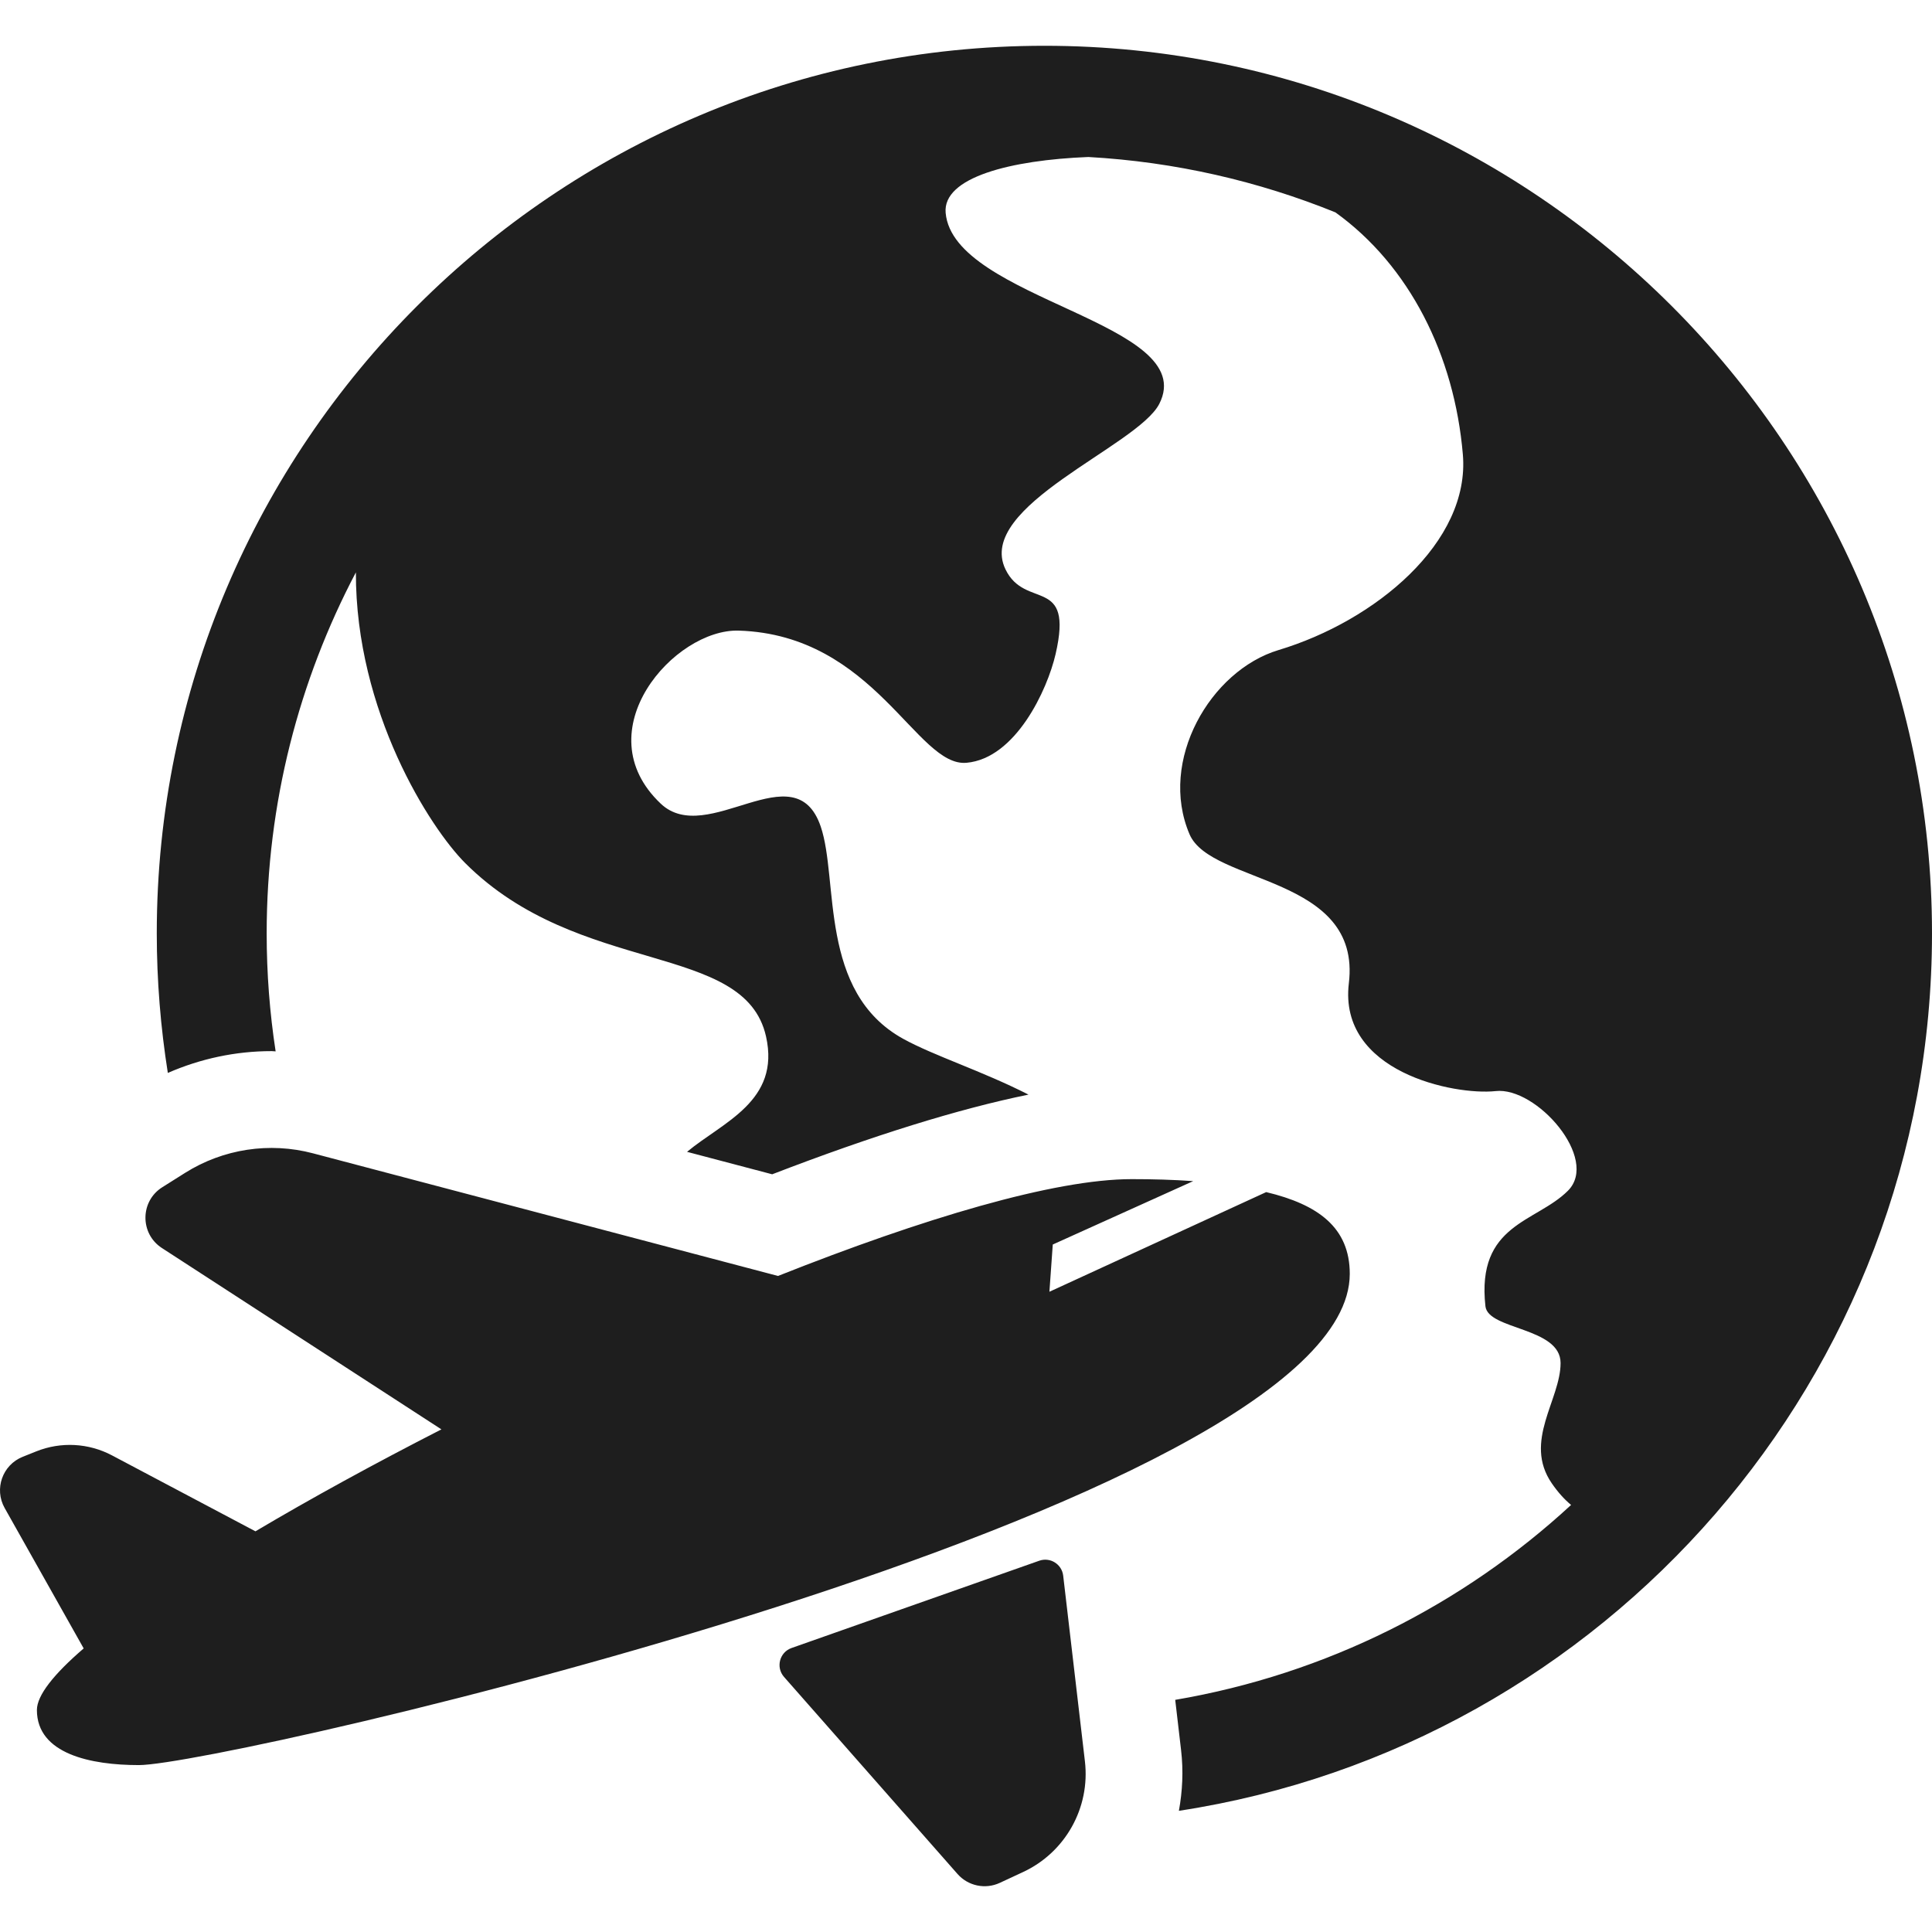
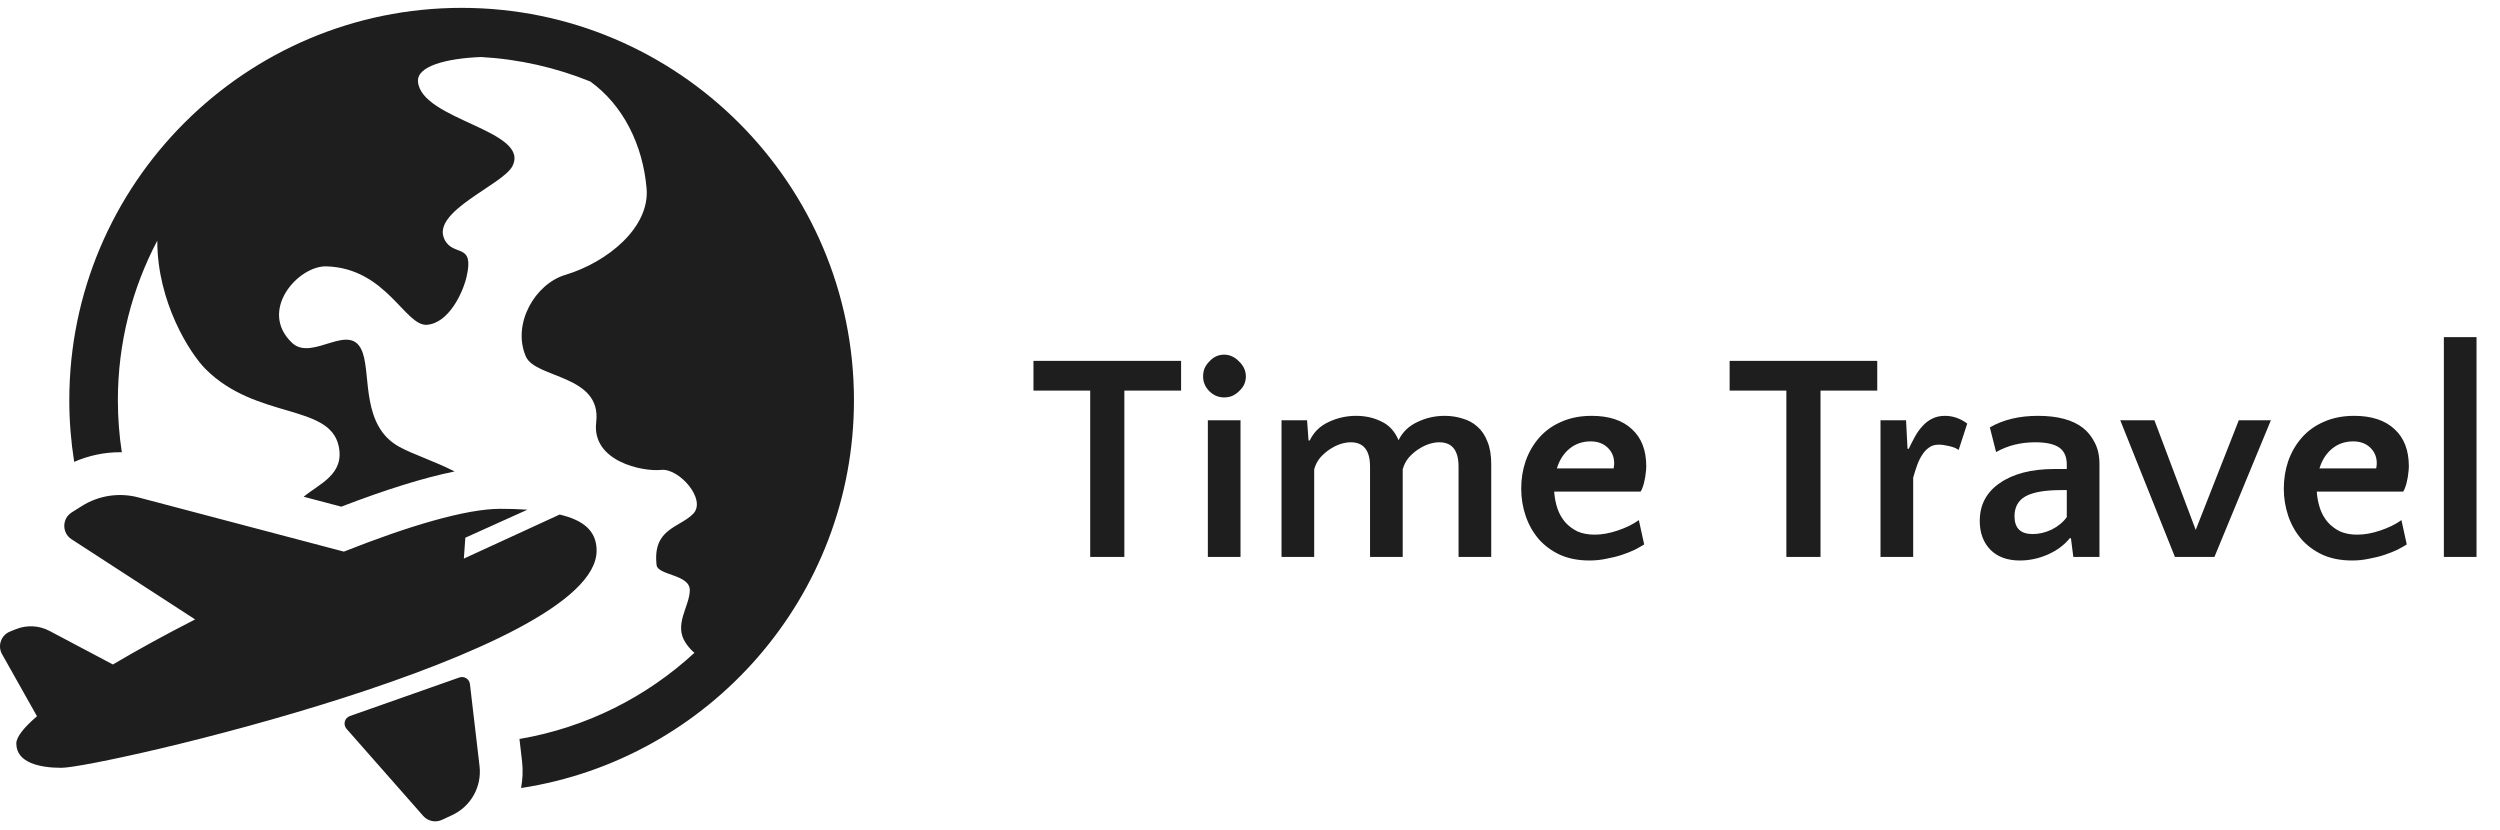
- <svg xmlns="http://www.w3.org/2000/svg" width="69" height="69" viewBox="0 0 69 69" fill="none">
-   <path d="M69 33.336C69 49.182 57.312 62.35 42.103 64.672C42.232 63.968 42.268 63.24 42.181 62.502C42.181 62.502 42.091 61.725 41.972 60.709C47.371 59.789 52.246 57.312 56.11 53.748C55.878 53.556 55.647 53.305 55.419 52.973C54.393 51.476 55.735 49.99 55.735 48.681C55.735 47.396 53.145 47.502 53.051 46.651C52.724 43.705 54.859 43.665 55.997 42.527C57.135 41.389 54.872 38.801 53.41 38.968C51.938 39.125 47.795 38.288 48.173 35.118C48.635 31.257 43.255 31.598 42.484 29.796C41.361 27.169 43.228 23.948 45.663 23.216C49.112 22.179 52.51 19.365 52.245 16.233C51.944 12.685 50.338 9.486 47.694 7.585C44.942 6.47 41.974 5.781 38.869 5.607C36.098 5.717 33.662 6.332 33.773 7.601C34.046 10.71 42.886 11.517 41.403 14.424C40.629 15.938 34.825 18.077 35.909 20.331C36.614 21.798 38.349 20.541 37.701 23.356C37.403 24.651 36.268 27.085 34.521 27.242C32.735 27.409 31.248 22.677 26.387 22.522C24.088 22.448 20.851 26.108 23.6 28.704C25.265 30.276 28.389 26.814 29.311 29.518C29.96 31.424 29.223 35.427 32.256 37.1C33.361 37.709 35.056 38.241 36.732 39.093C34.244 39.601 31.187 40.549 27.578 41.939L24.537 41.137C25.81 40.077 27.878 39.331 27.358 37.015C26.593 33.613 20.686 34.896 16.613 30.823C15.364 29.574 12.699 25.426 12.71 20.442C10.68 24.298 9.524 28.683 9.524 33.336C9.524 34.768 9.633 36.175 9.844 37.549C9.796 37.548 9.748 37.54 9.7 37.54C8.418 37.54 7.16 37.809 5.994 38.319C5.737 36.695 5.599 35.031 5.599 33.336C5.599 15.856 19.82 1.635 37.3 1.635C54.779 1.635 69 15.856 69 33.336ZM45.221 42.575L37.479 46.134L37.599 44.447L42.614 42.183C41.899 42.132 41.158 42.112 40.418 42.112C37.647 42.112 32.965 43.515 27.786 45.57L11.178 41.19C9.626 40.78 7.974 41.032 6.614 41.886L5.798 42.4C5 42.9 4.992 44.059 5.782 44.572L15.765 51.049C13.38 52.269 11.118 53.507 9.123 54.69L4 51.978C3.163 51.535 2.174 51.483 1.295 51.835L0.81 52.029C0.087 52.318 -0.216 53.178 0.166 53.857L2.988 58.871L2.99 58.871C1.925 59.787 1.318 60.547 1.318 61.072C1.318 62.646 3.254 63.039 4.961 63.039C8.005 63.039 48.206 53.834 48.206 45.495C48.206 43.844 47.077 43.018 45.221 42.575ZM28.271 58.857L37.117 55.74C37.507 55.603 37.923 55.863 37.971 56.273L38.747 62.904C38.941 64.561 38.049 66.156 36.537 66.859L35.707 67.245C35.189 67.486 34.574 67.356 34.197 66.928L28.001 59.89C27.7 59.547 27.84 59.008 28.271 58.857Z" fill="#1E1E1E" />
+ <svg xmlns="http://www.w3.org/2000/svg" width="202" height="67" viewBox="0 0 202 67" fill="none">
+   <path d="M69 32.336C69 48.182 57.312 61.35 42.103 63.672C42.232 62.968 42.268 62.24 42.181 61.502C42.181 61.502 42.091 60.725 41.972 59.709C47.371 58.789 52.246 56.312 56.11 52.748C55.878 52.556 55.647 52.305 55.419 51.973C54.393 50.476 55.735 48.99 55.735 47.681C55.735 46.396 53.146 46.502 53.051 45.651C52.724 42.705 54.859 42.665 55.997 41.527C57.135 40.389 54.872 37.801 53.41 37.968C51.938 38.125 47.795 37.288 48.173 34.118C48.635 30.257 43.255 30.598 42.484 28.796C41.361 26.169 43.228 22.948 45.663 22.216C49.112 21.179 52.51 18.365 52.245 15.233C51.944 11.685 50.338 8.486 47.694 6.585C44.942 5.47 41.974 4.781 38.869 4.607C36.098 4.717 33.662 5.332 33.773 6.601C34.046 9.71 42.886 10.517 41.403 13.424C40.629 14.938 34.825 17.077 35.909 19.331C36.614 20.798 38.349 19.541 37.701 22.356C37.403 23.651 36.268 26.085 34.521 26.242C32.735 26.409 31.248 21.677 26.387 21.522C24.088 21.448 20.851 25.108 23.6 27.704C25.265 29.276 28.389 25.814 29.311 28.518C29.96 30.424 29.223 34.427 32.256 36.1C33.361 36.709 35.056 37.241 36.732 38.093C34.244 38.601 31.187 39.549 27.578 40.939L24.537 40.137C25.81 39.077 27.878 38.331 27.358 36.015C26.593 32.613 20.686 33.896 16.613 29.823C15.364 28.574 12.699 24.426 12.71 19.442C10.68 23.298 9.524 27.683 9.524 32.336C9.524 33.768 9.633 35.175 9.844 36.549C9.796 36.548 9.748 36.54 9.7 36.54C8.418 36.54 7.16 36.809 5.994 37.319C5.737 35.695 5.599 34.031 5.599 32.336C5.599 14.856 19.82 0.635 37.3 0.635C54.779 0.635 69 14.856 69 32.336ZM45.221 41.575L37.479 45.134L37.599 43.447L42.614 41.183C41.899 41.132 41.158 41.112 40.418 41.112C37.647 41.112 32.965 42.515 27.786 44.571L11.178 40.19C9.626 39.78 7.974 40.032 6.614 40.886L5.798 41.4C5 41.9 4.992 43.059 5.782 43.572L15.765 50.049C13.38 51.269 11.118 52.507 9.123 53.69L4 50.978C3.163 50.535 2.174 50.483 1.295 50.835L0.81 51.029C0.087 51.318 -0.216 52.178 0.166 52.857L2.988 57.871L2.99 57.871C1.925 58.787 1.318 59.547 1.318 60.072C1.318 61.646 3.254 62.039 4.961 62.039C8.005 62.039 48.206 52.834 48.206 44.495C48.206 42.844 47.077 42.018 45.221 41.575ZM28.271 57.857L37.117 54.74C37.507 54.603 37.923 54.863 37.971 55.273L38.747 61.904C38.941 63.561 38.049 65.156 36.537 65.859L35.707 66.245C35.189 66.486 34.574 66.356 34.197 65.928L28.001 58.89C27.7 58.547 27.84 58.008 28.271 57.857Z" fill="#1E1E1E" />
+   <path d="M95.432 31.56H90.848V45H88.088V31.56H83.504V29.16H95.432V31.56ZM100.234 45H97.594V33.96H100.234V45ZM97.21 30.408C97.21 30.184 97.249 29.968 97.329 29.76C97.425 29.552 97.553 29.368 97.713 29.208C97.874 29.032 98.049 28.896 98.242 28.8C98.45 28.704 98.674 28.656 98.913 28.656C99.138 28.656 99.353 28.704 99.561 28.8C99.769 28.896 99.954 29.032 100.114 29.208C100.29 29.368 100.426 29.552 100.522 29.76C100.618 29.968 100.666 30.184 100.666 30.408C100.666 30.648 100.618 30.872 100.522 31.08C100.426 31.272 100.29 31.448 100.114 31.608C99.954 31.768 99.769 31.896 99.561 31.992C99.353 32.072 99.138 32.112 98.913 32.112C98.45 32.112 98.049 31.944 97.713 31.608C97.377 31.272 97.21 30.872 97.21 30.408ZM110.699 45V37.704C110.699 36.392 110.179 35.736 109.139 35.736C108.883 35.736 108.603 35.784 108.299 35.88C108.011 35.976 107.723 36.12 107.435 36.312C107.163 36.488 106.907 36.712 106.667 36.984C106.443 37.256 106.283 37.568 106.187 37.92V45H103.547V33.96H105.611L105.731 35.592H105.827C106.147 34.92 106.651 34.424 107.339 34.104C108.043 33.768 108.787 33.6 109.571 33.6C110.323 33.6 111.003 33.752 111.611 34.056C112.235 34.344 112.699 34.848 113.003 35.568C113.323 34.912 113.827 34.424 114.515 34.104C115.203 33.768 115.939 33.6 116.723 33.6C117.235 33.6 117.715 33.672 118.163 33.816C118.627 33.944 119.027 34.16 119.363 34.464C119.715 34.768 119.987 35.168 120.179 35.664C120.387 36.16 120.491 36.768 120.491 37.488V45H117.851V37.704C117.851 36.392 117.331 35.736 116.291 35.736C116.035 35.736 115.755 35.784 115.451 35.88C115.163 35.976 114.875 36.12 114.587 36.312C114.315 36.488 114.059 36.712 113.819 36.984C113.595 37.256 113.435 37.568 113.339 37.92V45H110.699ZM128.602 33.6C130.01 33.6 131.098 33.96 131.866 34.68C132.634 35.384 133.018 36.384 133.018 37.68C133.018 37.856 133.002 38.048 132.97 38.256C132.954 38.448 132.922 38.64 132.874 38.832C132.842 39.024 132.794 39.2 132.73 39.36C132.682 39.504 132.626 39.624 132.562 39.72H125.578C125.61 40.2 125.698 40.656 125.842 41.088C125.986 41.504 126.194 41.872 126.466 42.192C126.738 42.496 127.066 42.744 127.45 42.936C127.85 43.112 128.314 43.2 128.842 43.2C129.434 43.2 130.058 43.088 130.714 42.864C131.386 42.64 131.954 42.36 132.418 42.024L132.85 43.992C132.642 44.12 132.386 44.264 132.082 44.424C131.778 44.568 131.434 44.704 131.05 44.832C130.666 44.96 130.25 45.064 129.802 45.144C129.37 45.24 128.914 45.288 128.434 45.288C127.538 45.288 126.746 45.136 126.058 44.832C125.37 44.512 124.794 44.088 124.33 43.56C123.866 43.016 123.514 42.392 123.274 41.688C123.034 40.984 122.914 40.248 122.914 39.48C122.914 38.696 123.034 37.952 123.274 37.248C123.53 36.528 123.898 35.896 124.378 35.352C124.858 34.808 125.45 34.384 126.154 34.08C126.874 33.76 127.69 33.6 128.602 33.6ZM128.53 35.664C127.858 35.664 127.282 35.864 126.802 36.264C126.338 36.648 126.002 37.176 125.794 37.848H130.378C130.394 37.8 130.402 37.744 130.402 37.68C130.418 37.616 130.426 37.536 130.426 37.44C130.426 36.928 130.25 36.504 129.898 36.168C129.546 35.832 129.09 35.664 128.53 35.664ZM151.682 31.56H147.098V45H144.338V31.56H139.754V29.16H151.682V31.56ZM158.257 36.36C158.097 36.232 157.849 36.128 157.513 36.048C157.177 35.968 156.889 35.928 156.649 35.928C156.329 35.928 156.065 36.008 155.857 36.168C155.649 36.312 155.465 36.512 155.305 36.768C155.145 37.008 155.009 37.288 154.897 37.608C154.785 37.928 154.681 38.256 154.585 38.592V45H151.945V33.96H154.009L154.129 36.264H154.225C154.385 35.928 154.553 35.6 154.729 35.28C154.905 34.96 155.105 34.68 155.329 34.44C155.553 34.184 155.809 33.984 156.097 33.84C156.401 33.68 156.753 33.6 157.153 33.6C157.793 33.6 158.393 33.808 158.953 34.224L158.257 36.36ZM167.524 45L167.332 43.488H167.236C166.804 44.032 166.212 44.472 165.46 44.808C164.724 45.128 163.972 45.288 163.204 45.288C162.196 45.288 161.404 45 160.828 44.424C160.252 43.832 159.964 43.056 159.964 42.096C159.964 41.44 160.1 40.856 160.372 40.344C160.66 39.816 161.068 39.376 161.596 39.024C162.124 38.656 162.756 38.376 163.492 38.184C164.228 37.992 165.052 37.896 165.964 37.896H166.996V37.536C166.996 36.912 166.796 36.456 166.396 36.168C165.98 35.88 165.332 35.736 164.452 35.736C163.268 35.736 162.212 36 161.284 36.528L160.78 34.536C161.852 33.912 163.148 33.6 164.668 33.6C166.268 33.6 167.484 33.928 168.316 34.584C168.7 34.888 169.012 35.28 169.252 35.76C169.508 36.24 169.636 36.816 169.636 37.488V45H167.524ZM164.236 43.152C164.748 43.152 165.26 43.032 165.772 42.792C166.284 42.536 166.692 42.2 166.996 41.784V39.6H166.54C165.228 39.6 164.268 39.768 163.66 40.104C163.068 40.44 162.772 40.976 162.772 41.712C162.772 42.672 163.26 43.152 164.236 43.152ZM178.926 45H175.734L171.318 33.96H174.078L177.414 42.816L180.894 33.96H183.486L178.926 45ZM190.219 33.6C191.627 33.6 192.715 33.96 193.483 34.68C194.251 35.384 194.635 36.384 194.635 37.68C194.635 37.856 194.619 38.048 194.587 38.256C194.571 38.448 194.539 38.64 194.491 38.832C194.459 39.024 194.411 39.2 194.347 39.36C194.299 39.504 194.243 39.624 194.179 39.72H187.195C187.227 40.2 187.315 40.656 187.459 41.088C187.603 41.504 187.811 41.872 188.083 42.192C188.355 42.496 188.683 42.744 189.067 42.936C189.467 43.112 189.931 43.2 190.459 43.2C191.051 43.2 191.675 43.088 192.331 42.864C193.003 42.64 193.571 42.36 194.035 42.024L194.467 43.992C194.259 44.12 194.003 44.264 193.699 44.424C193.395 44.568 193.051 44.704 192.667 44.832C192.283 44.96 191.867 45.064 191.419 45.144C190.987 45.24 190.531 45.288 190.051 45.288C189.155 45.288 188.363 45.136 187.675 44.832C186.987 44.512 186.411 44.088 185.947 43.56C185.483 43.016 185.131 42.392 184.891 41.688C184.651 40.984 184.531 40.248 184.531 39.48C184.531 38.696 184.651 37.952 184.891 37.248C185.147 36.528 185.515 35.896 185.995 35.352C186.475 34.808 187.067 34.384 187.771 34.08C188.491 33.76 189.307 33.6 190.219 33.6ZM190.147 35.664C189.475 35.664 188.899 35.864 188.419 36.264C187.955 36.648 187.619 37.176 187.411 37.848H191.995C192.011 37.8 192.019 37.744 192.019 37.68C192.035 37.616 192.043 37.536 192.043 37.44C192.043 36.928 191.867 36.504 191.515 36.168C191.163 35.832 190.707 35.664 190.147 35.664ZM200.104 45H197.464V27.24H200.104V45Z" fill="#1E1E1E" />
</svg>
